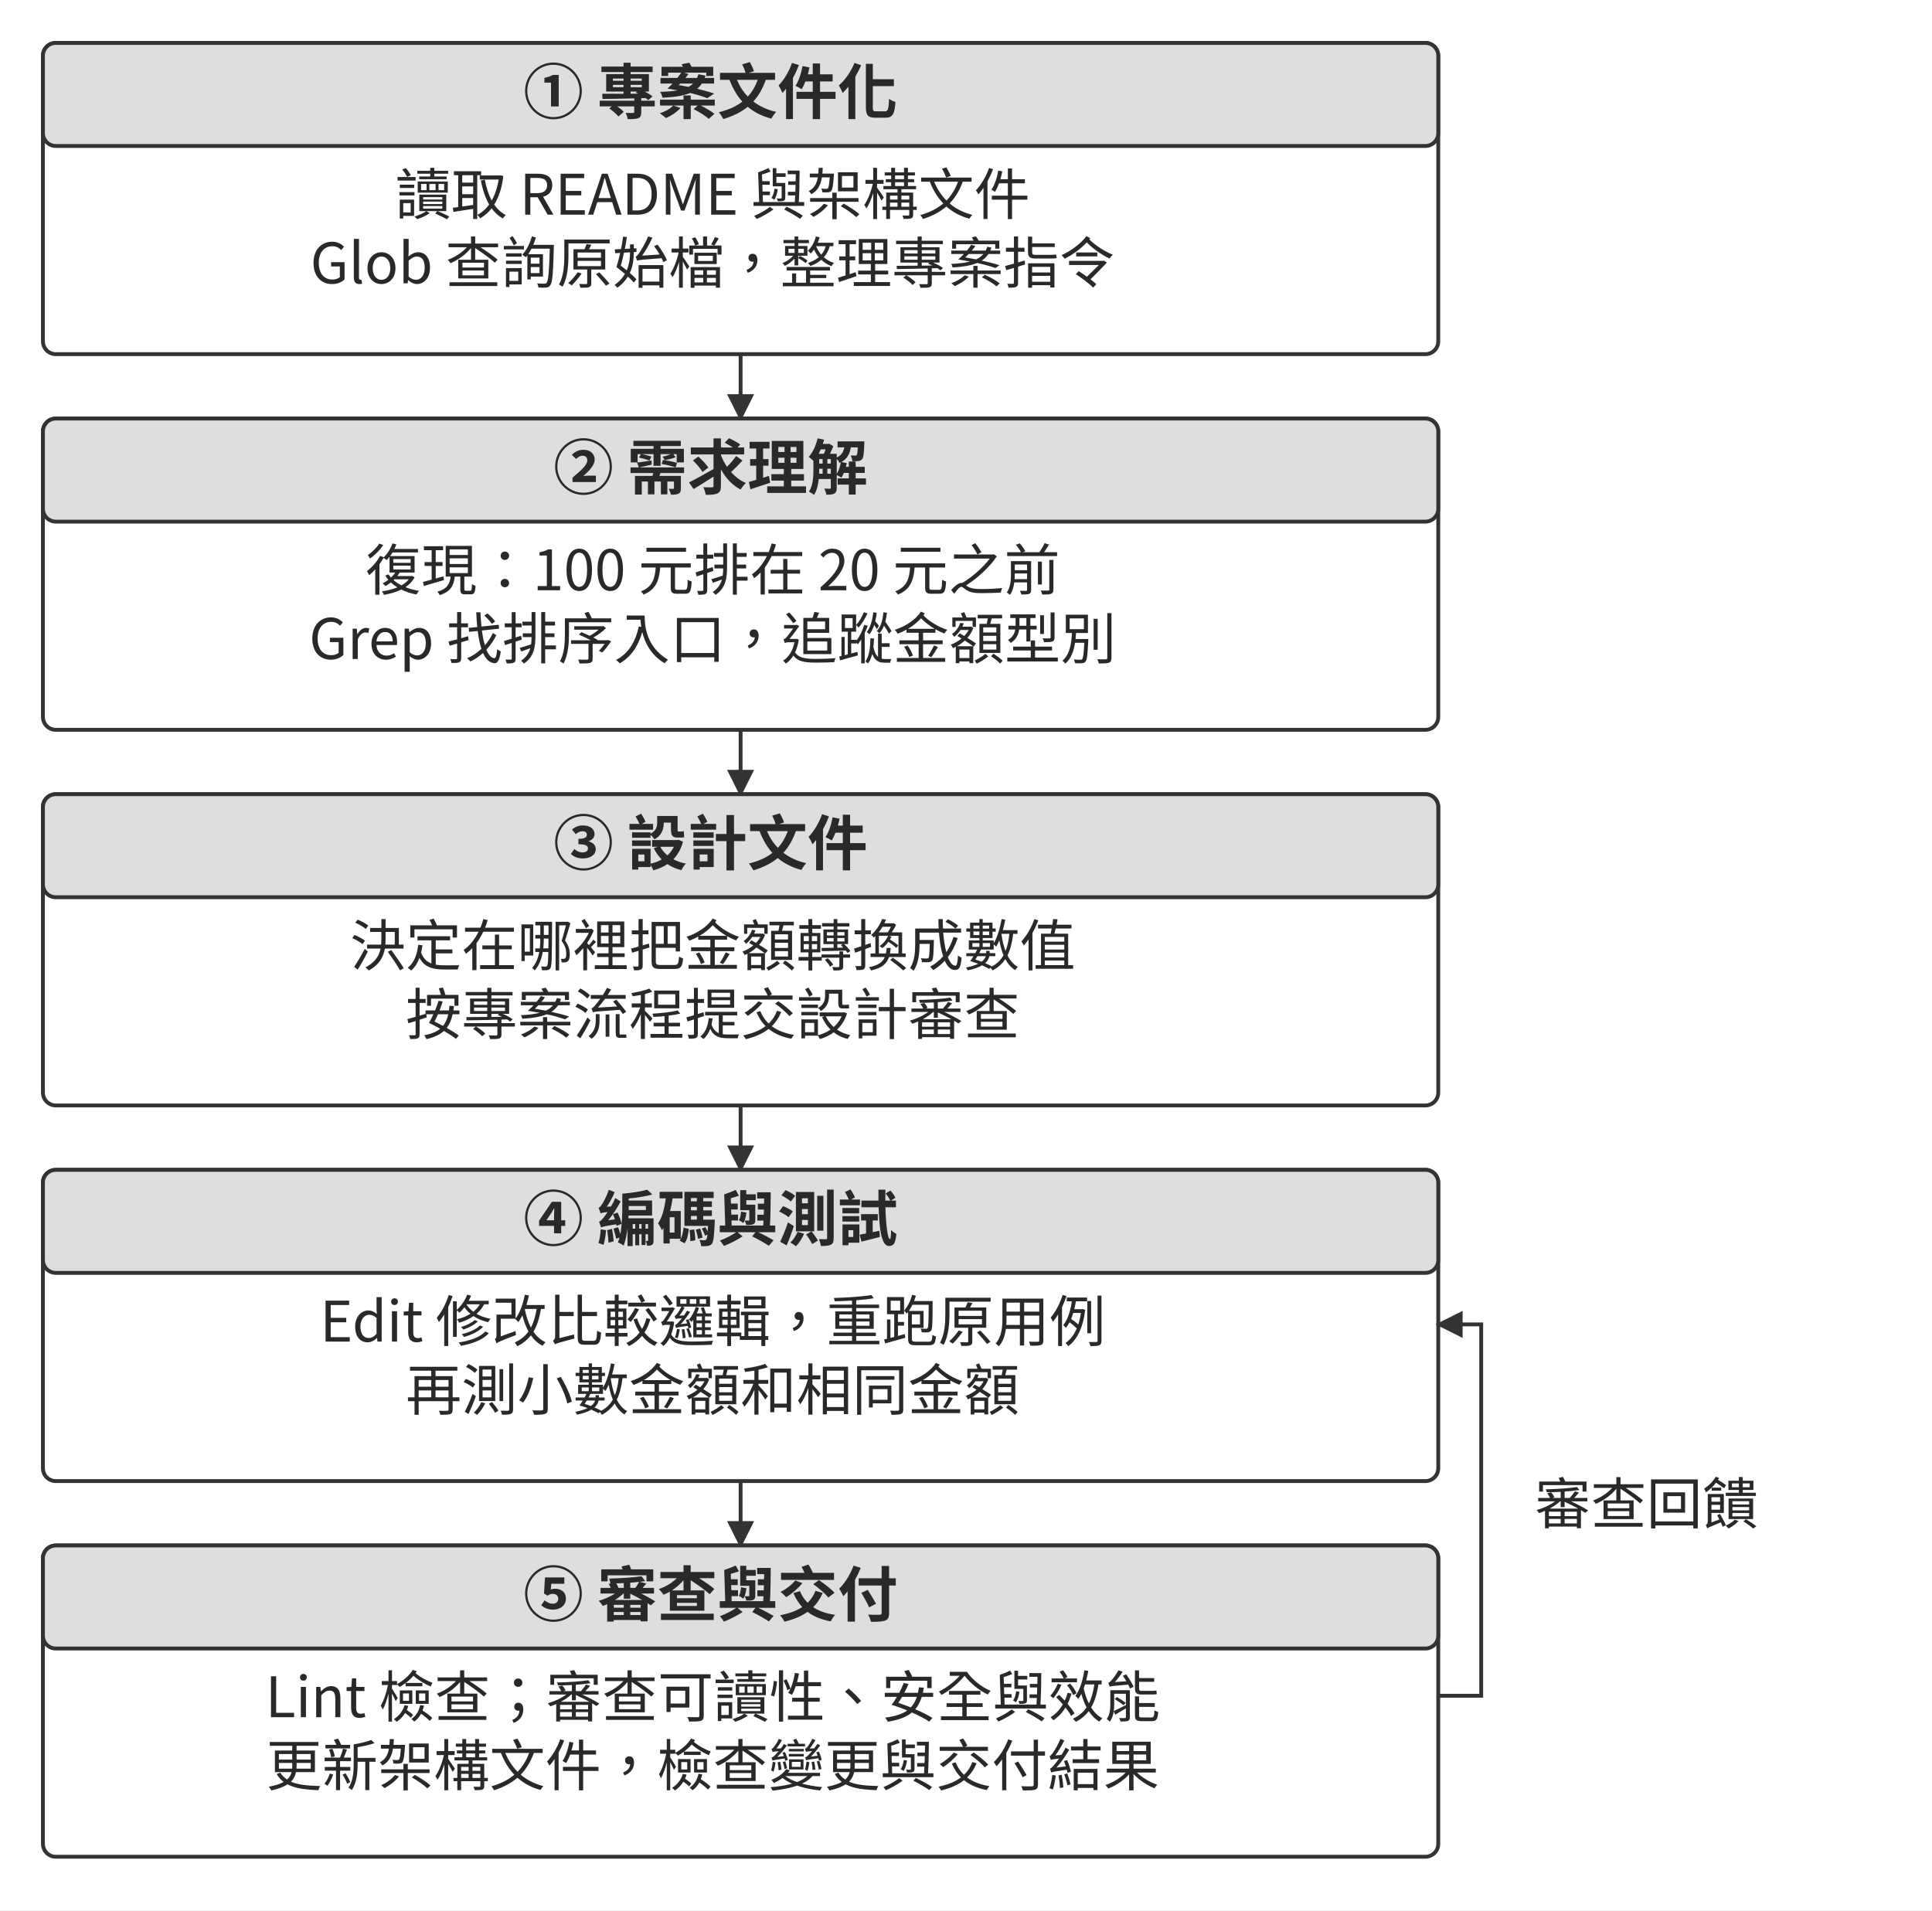
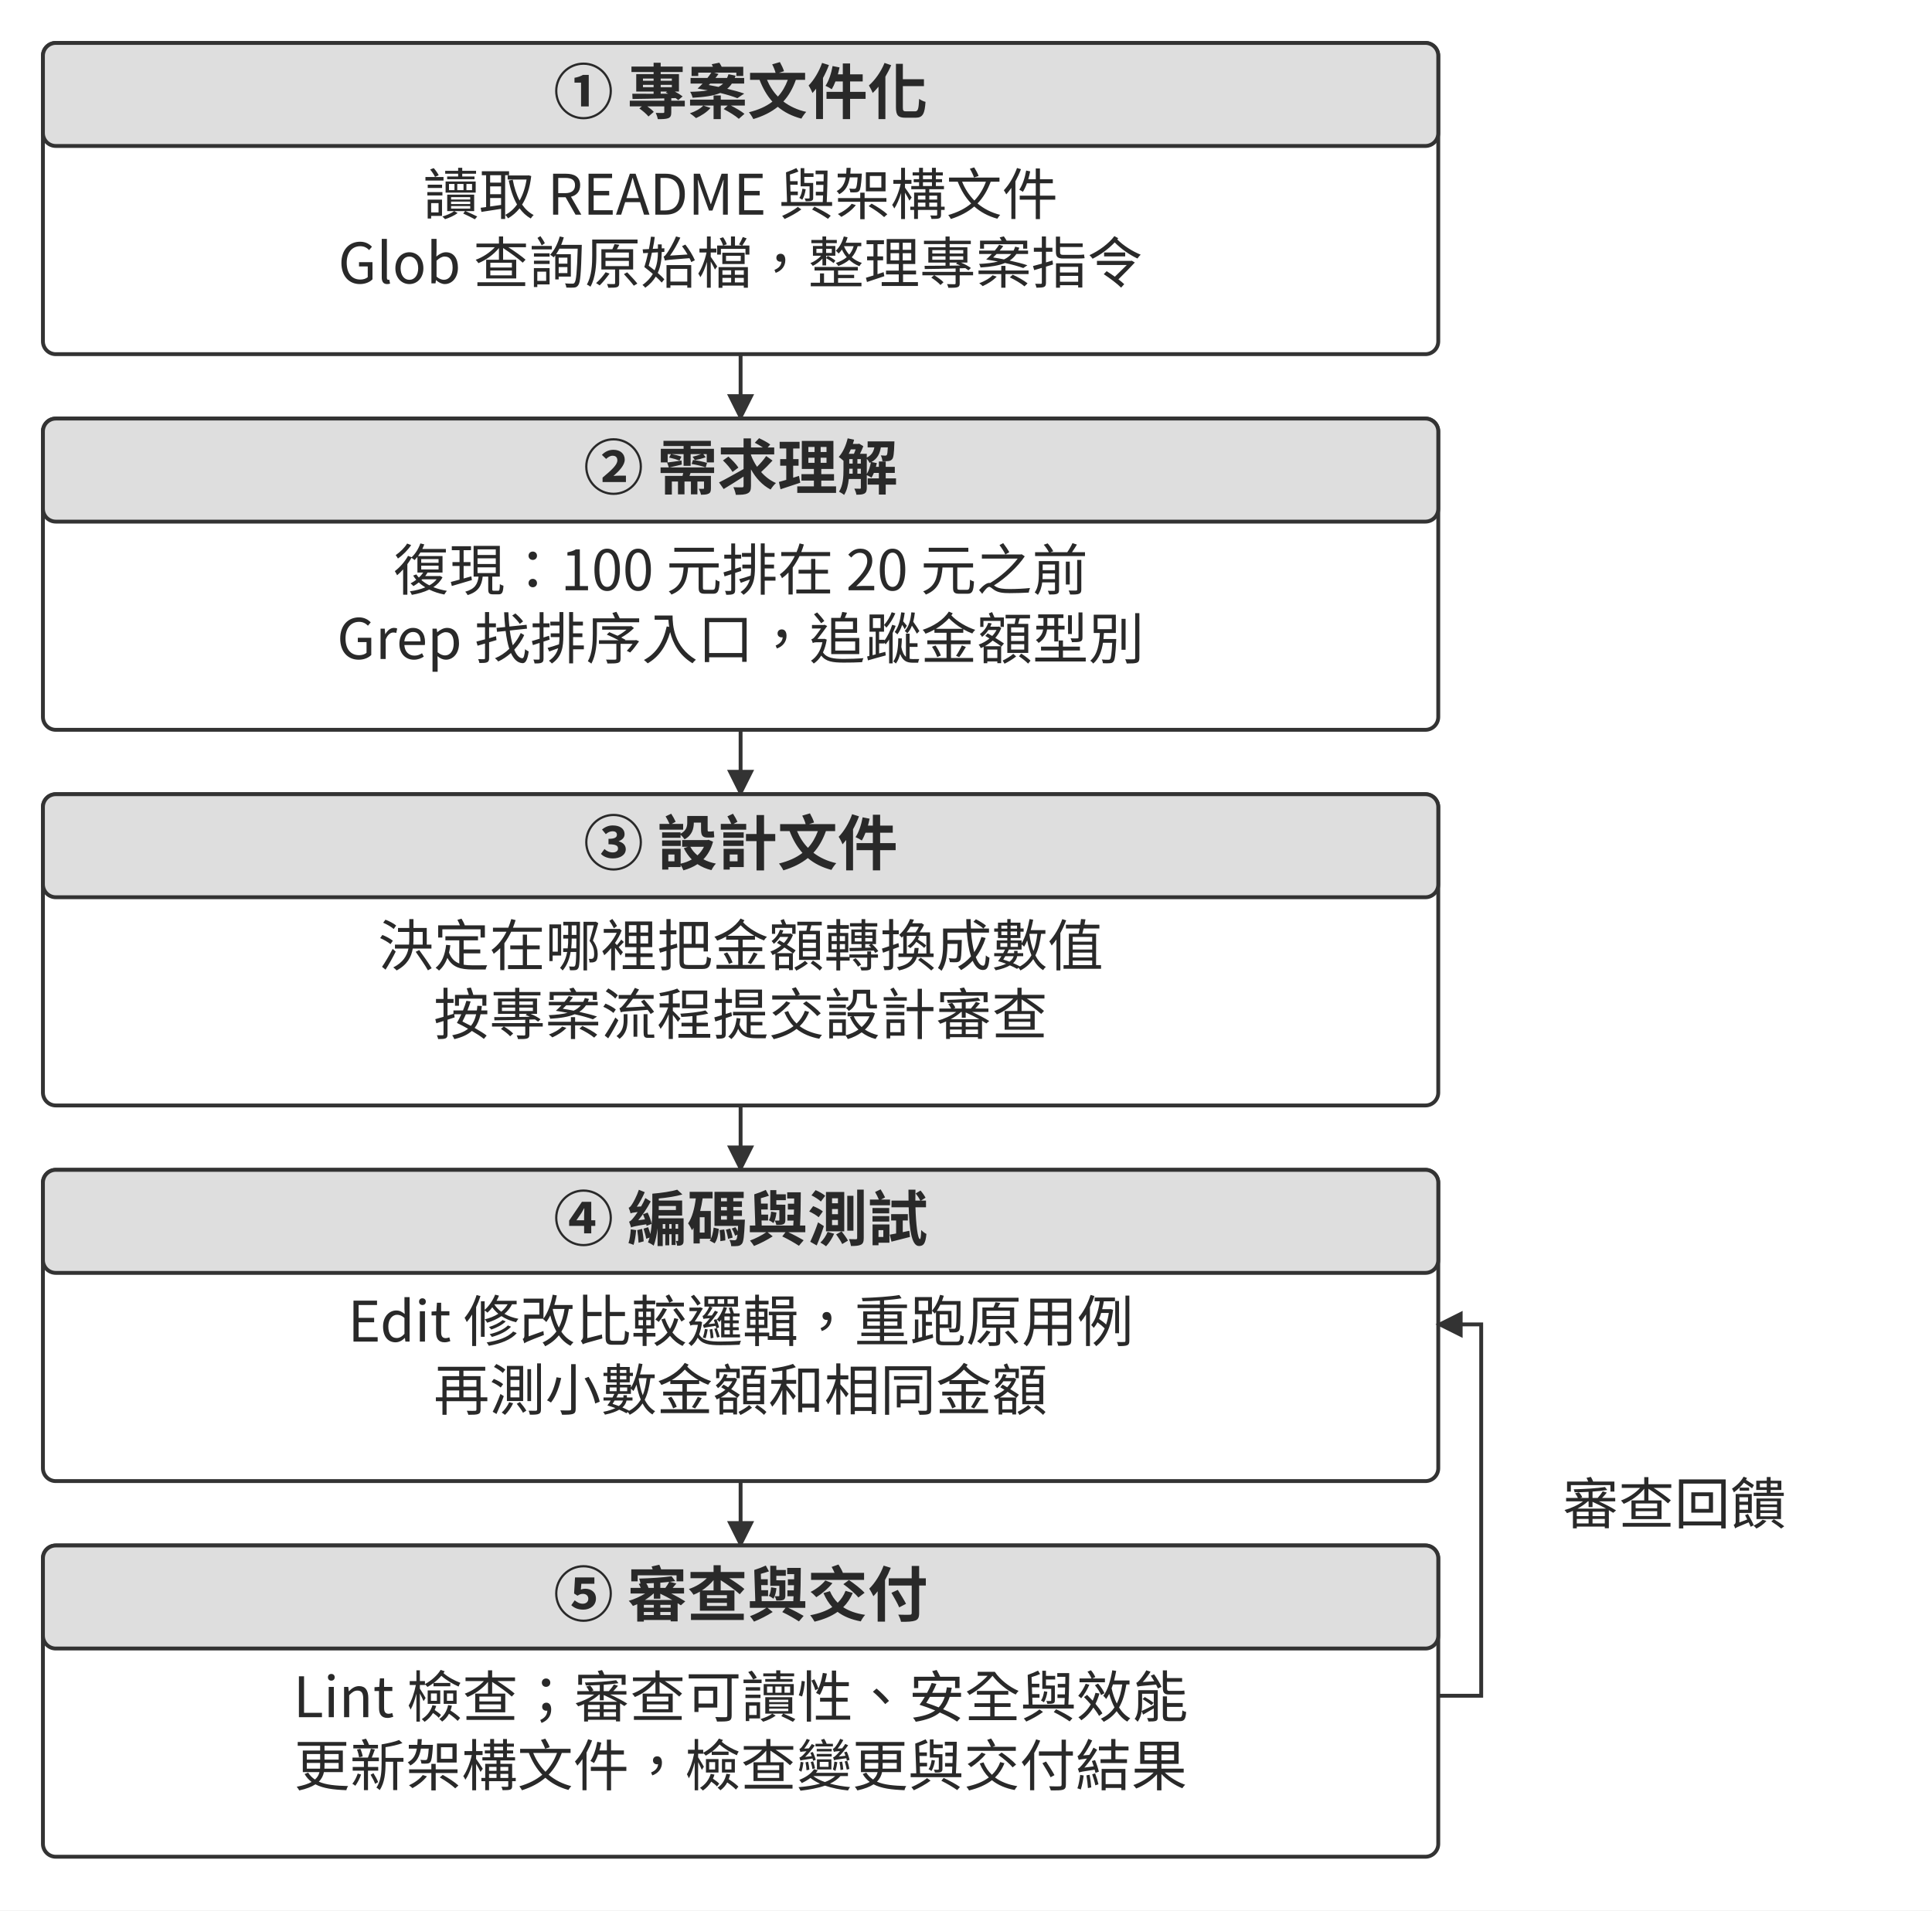
<svg xmlns="http://www.w3.org/2000/svg" width="106.000mm" height="104.822mm" viewBox="0 0 900 890" role="img" aria-labelledby="title desc">
  <defs>
    <marker id="arrow" viewBox="0 0 10 10" refX="9" refY="5" markerWidth="7" markerHeight="7" orient="auto-start-reverse">
      <path d="M0 0 L10 5 L0 10 Z" fill="#333333" />
    </marker>
  </defs>
  <rect width="900" height="890" fill="#ffffff" y="0" />
  <rect x="20" y="20" width="650" height="145" rx="6" fill="#ffffff" stroke="#333333" stroke-width="1.8" />
  <rect x="20" y="20" width="650" height="48" rx="6" fill="#dedede" stroke="#333333" stroke-width="1.8" />
-   <text x="331" y="53" text-anchor="middle" font-family="&quot;Noto Sans CJK TC&quot;, &quot;Source Han Sans TC&quot;, &quot;PingFang TC&quot;, &quot;Microsoft JhengHei&quot;, sans-serif" font-size="28.0" font-weight="700" fill="#292929">① 專案文件化</text>
-   <text x="332" y="100" text-anchor="middle" font-family="&quot;Noto Sans CJK TC&quot;, &quot;Source Han Sans TC&quot;, &quot;PingFang TC&quot;, &quot;Microsoft JhengHei&quot;, sans-serif" font-size="26.0" font-weight="400" fill="#292929">讀取 README 與架構文件</text>
-   <text x="332" y="132" text-anchor="middle" font-family="&quot;Noto Sans CJK TC&quot;, &quot;Source Han Sans TC&quot;, &quot;PingFang TC&quot;, &quot;Microsoft JhengHei&quot;, sans-serif" font-size="26.0" font-weight="400" fill="#292929">Glob 查詢原始檔，整理專案指令</text>
+   <text x="345" y="53" text-anchor="middle" font-family="&quot;Noto Sans CJK TC&quot;, &quot;Source Han Sans TC&quot;, &quot;PingFang TC&quot;, &quot;Microsoft JhengHei&quot;, sans-serif" font-size="28.0" font-weight="700" fill="#292929">① 專案文件化</text>
+   <text x="345" y="100" text-anchor="middle" font-family="&quot;Noto Sans CJK TC&quot;, &quot;Source Han Sans TC&quot;, &quot;PingFang TC&quot;, &quot;Microsoft JhengHei&quot;, sans-serif" font-size="26.0" font-weight="400" fill="#292929">讀取 README 與架構文件</text>
+   <text x="345" y="132" text-anchor="middle" font-family="&quot;Noto Sans CJK TC&quot;, &quot;Source Han Sans TC&quot;, &quot;PingFang TC&quot;, &quot;Microsoft JhengHei&quot;, sans-serif" font-size="26.0" font-weight="400" fill="#292929">Glob 查詢原始檔，整理專案指令</text>
  <path d="M345 165 L345 195" fill="none" stroke="#333333" stroke-width="1.8" marker-end="url(#arrow)" />
  <rect x="20" y="195" width="650" height="145" rx="6" fill="#ffffff" stroke="#333333" stroke-width="1.8" />
  <rect x="20" y="195" width="650" height="48" rx="6" fill="#dedede" stroke="#333333" stroke-width="1.8" />
-   <text x="331" y="228" text-anchor="middle" font-family="&quot;Noto Sans CJK TC&quot;, &quot;Source Han Sans TC&quot;, &quot;PingFang TC&quot;, &quot;Microsoft JhengHei&quot;, sans-serif" font-size="28.0" font-weight="700" fill="#292929">② 需求理解</text>
-   <text x="332" y="275" text-anchor="middle" font-family="&quot;Noto Sans CJK TC&quot;, &quot;Source Han Sans TC&quot;, &quot;PingFang TC&quot;, &quot;Microsoft JhengHei&quot;, sans-serif" font-size="26.0" font-weight="400" fill="#292929">復現：100 元排在 20 元之前</text>
-   <text x="332" y="307" text-anchor="middle" font-family="&quot;Noto Sans CJK TC&quot;, &quot;Source Han Sans TC&quot;, &quot;PingFang TC&quot;, &quot;Microsoft JhengHei&quot;, sans-serif" font-size="26.0" font-weight="400" fill="#292929">Grep 找排序入口，追蹤金額型別</text>
+   <text x="345" y="228" text-anchor="middle" font-family="&quot;Noto Sans CJK TC&quot;, &quot;Source Han Sans TC&quot;, &quot;PingFang TC&quot;, &quot;Microsoft JhengHei&quot;, sans-serif" font-size="28.0" font-weight="700" fill="#292929">② 需求理解</text>
+   <text x="345" y="275" text-anchor="middle" font-family="&quot;Noto Sans CJK TC&quot;, &quot;Source Han Sans TC&quot;, &quot;PingFang TC&quot;, &quot;Microsoft JhengHei&quot;, sans-serif" font-size="26.0" font-weight="400" fill="#292929">復現：100 元排在 20 元之前</text>
+   <text x="345" y="307" text-anchor="middle" font-family="&quot;Noto Sans CJK TC&quot;, &quot;Source Han Sans TC&quot;, &quot;PingFang TC&quot;, &quot;Microsoft JhengHei&quot;, sans-serif" font-size="26.0" font-weight="400" fill="#292929">Grep 找排序入口，追蹤金額型別</text>
  <path d="M345 340 L345 370" fill="none" stroke="#333333" stroke-width="1.8" marker-end="url(#arrow)" />
  <rect x="20" y="370" width="650" height="145" rx="6" fill="#ffffff" stroke="#333333" stroke-width="1.8" />
  <rect x="20" y="370" width="650" height="48" rx="6" fill="#dedede" stroke="#333333" stroke-width="1.8" />
-   <text x="331" y="403" text-anchor="middle" font-family="&quot;Noto Sans CJK TC&quot;, &quot;Source Han Sans TC&quot;, &quot;PingFang TC&quot;, &quot;Microsoft JhengHei&quot;, sans-serif" font-size="28.0" font-weight="700" fill="#292929">③ 設計文件</text>
-   <text x="332" y="450" text-anchor="middle" font-family="&quot;Noto Sans CJK TC&quot;, &quot;Source Han Sans TC&quot;, &quot;PingFang TC&quot;, &quot;Microsoft JhengHei&quot;, sans-serif" font-size="26.0" font-weight="400" fill="#292929">決定在哪裡把金額轉換成數值</text>
-   <text x="332" y="482" text-anchor="middle" font-family="&quot;Noto Sans CJK TC&quot;, &quot;Source Han Sans TC&quot;, &quot;PingFang TC&quot;, &quot;Microsoft JhengHei&quot;, sans-serif" font-size="26.0" font-weight="400" fill="#292929">按專案流程提交設計審查</text>
+   <text x="345" y="403" text-anchor="middle" font-family="&quot;Noto Sans CJK TC&quot;, &quot;Source Han Sans TC&quot;, &quot;PingFang TC&quot;, &quot;Microsoft JhengHei&quot;, sans-serif" font-size="28.0" font-weight="700" fill="#292929">③ 設計文件</text>
+   <text x="345" y="450" text-anchor="middle" font-family="&quot;Noto Sans CJK TC&quot;, &quot;Source Han Sans TC&quot;, &quot;PingFang TC&quot;, &quot;Microsoft JhengHei&quot;, sans-serif" font-size="26.0" font-weight="400" fill="#292929">決定在哪裡把金額轉換成數值</text>
+   <text x="345" y="482" text-anchor="middle" font-family="&quot;Noto Sans CJK TC&quot;, &quot;Source Han Sans TC&quot;, &quot;PingFang TC&quot;, &quot;Microsoft JhengHei&quot;, sans-serif" font-size="26.0" font-weight="400" fill="#292929">按專案流程提交設計審查</text>
  <path d="M345 515 L345 545" fill="none" stroke="#333333" stroke-width="1.8" marker-end="url(#arrow)" />
  <rect x="20" y="545" width="650" height="145" rx="6" fill="#ffffff" stroke="#333333" stroke-width="1.8" />
  <rect x="20" y="545" width="650" height="48" rx="6" fill="#dedede" stroke="#333333" stroke-width="1.8" />
-   <text x="331" y="578" text-anchor="middle" font-family="&quot;Noto Sans CJK TC&quot;, &quot;Source Han Sans TC&quot;, &quot;PingFang TC&quot;, &quot;Microsoft JhengHei&quot;, sans-serif" font-size="28.0" font-weight="700" fill="#292929">④ 編碼與測試</text>
-   <text x="332" y="625" text-anchor="middle" font-family="&quot;Noto Sans CJK TC&quot;, &quot;Source Han Sans TC&quot;, &quot;PingFang TC&quot;, &quot;Microsoft JhengHei&quot;, sans-serif" font-size="26.0" font-weight="400" fill="#292929">Edit 修改比較邏輯，重跑原用例</text>
-   <text x="332" y="657" text-anchor="middle" font-family="&quot;Noto Sans CJK TC&quot;, &quot;Source Han Sans TC&quot;, &quot;PingFang TC&quot;, &quot;Microsoft JhengHei&quot;, sans-serif" font-size="26.0" font-weight="400" fill="#292929">再測小數金額和相同金額</text>
+   <text x="345" y="578" text-anchor="middle" font-family="&quot;Noto Sans CJK TC&quot;, &quot;Source Han Sans TC&quot;, &quot;PingFang TC&quot;, &quot;Microsoft JhengHei&quot;, sans-serif" font-size="28.0" font-weight="700" fill="#292929">④ 編碼與測試</text>
+   <text x="345" y="625" text-anchor="middle" font-family="&quot;Noto Sans CJK TC&quot;, &quot;Source Han Sans TC&quot;, &quot;PingFang TC&quot;, &quot;Microsoft JhengHei&quot;, sans-serif" font-size="26.0" font-weight="400" fill="#292929">Edit 修改比較邏輯，重跑原用例</text>
+   <text x="345" y="657" text-anchor="middle" font-family="&quot;Noto Sans CJK TC&quot;, &quot;Source Han Sans TC&quot;, &quot;PingFang TC&quot;, &quot;Microsoft JhengHei&quot;, sans-serif" font-size="26.0" font-weight="400" fill="#292929">再測小數金額和相同金額</text>
  <path d="M345 690 L345 720" fill="none" stroke="#333333" stroke-width="1.8" marker-end="url(#arrow)" />
  <rect x="20" y="720" width="650" height="145" rx="6" fill="#ffffff" stroke="#333333" stroke-width="1.8" />
  <rect x="20" y="720" width="650" height="48" rx="6" fill="#dedede" stroke="#333333" stroke-width="1.8" />
-   <text x="331" y="753" text-anchor="middle" font-family="&quot;Noto Sans CJK TC&quot;, &quot;Source Han Sans TC&quot;, &quot;PingFang TC&quot;, &quot;Microsoft JhengHei&quot;, sans-serif" font-size="28.0" font-weight="700" fill="#292929">⑤ 審查與交付</text>
-   <text x="332" y="800" text-anchor="middle" font-family="&quot;Noto Sans CJK TC&quot;, &quot;Source Han Sans TC&quot;, &quot;PingFang TC&quot;, &quot;Microsoft JhengHei&quot;, sans-serif" font-size="26.0" font-weight="400" fill="#292929">Lint 檢查；審查可讀性、安全與效能</text>
-   <text x="332" y="832" text-anchor="middle" font-family="&quot;Noto Sans CJK TC&quot;, &quot;Source Han Sans TC&quot;, &quot;PingFang TC&quot;, &quot;Microsoft JhengHei&quot;, sans-serif" font-size="26.0" font-weight="400" fill="#292929">更新架構文件，檢查變更與交付結果</text>
+   <text x="345" y="753" text-anchor="middle" font-family="&quot;Noto Sans CJK TC&quot;, &quot;Source Han Sans TC&quot;, &quot;PingFang TC&quot;, &quot;Microsoft JhengHei&quot;, sans-serif" font-size="28.0" font-weight="700" fill="#292929">⑤ 審查與交付</text>
+   <text x="345" y="800" text-anchor="middle" font-family="&quot;Noto Sans CJK TC&quot;, &quot;Source Han Sans TC&quot;, &quot;PingFang TC&quot;, &quot;Microsoft JhengHei&quot;, sans-serif" font-size="26.0" font-weight="400" fill="#292929">Lint 檢查；審查可讀性、安全與效能</text>
+   <text x="345" y="832" text-anchor="middle" font-family="&quot;Noto Sans CJK TC&quot;, &quot;Source Han Sans TC&quot;, &quot;PingFang TC&quot;, &quot;Microsoft JhengHei&quot;, sans-serif" font-size="26.0" font-weight="400" fill="#292929">更新架構文件，檢查變更與交付結果</text>
  <path d="M670 790 L690 790 L690 617 L670 617" fill="none" stroke="#333333" stroke-width="1.8" marker-end="url(#arrow)" />
-   <text x="767" y="710" text-anchor="middle" font-family="&quot;Noto Sans CJK TC&quot;, &quot;Source Han Sans TC&quot;, &quot;PingFang TC&quot;, &quot;Microsoft JhengHei&quot;, sans-serif" font-size="26.0" font-weight="400" fill="#292929">審查回饋</text>
+   <text x="780" y="710" text-anchor="middle" font-family="&quot;Noto Sans CJK TC&quot;, &quot;Source Han Sans TC&quot;, &quot;PingFang TC&quot;, &quot;Microsoft JhengHei&quot;, sans-serif" font-size="26.0" font-weight="400" fill="#292929">審查回饋</text>
  <defs />
</svg>
